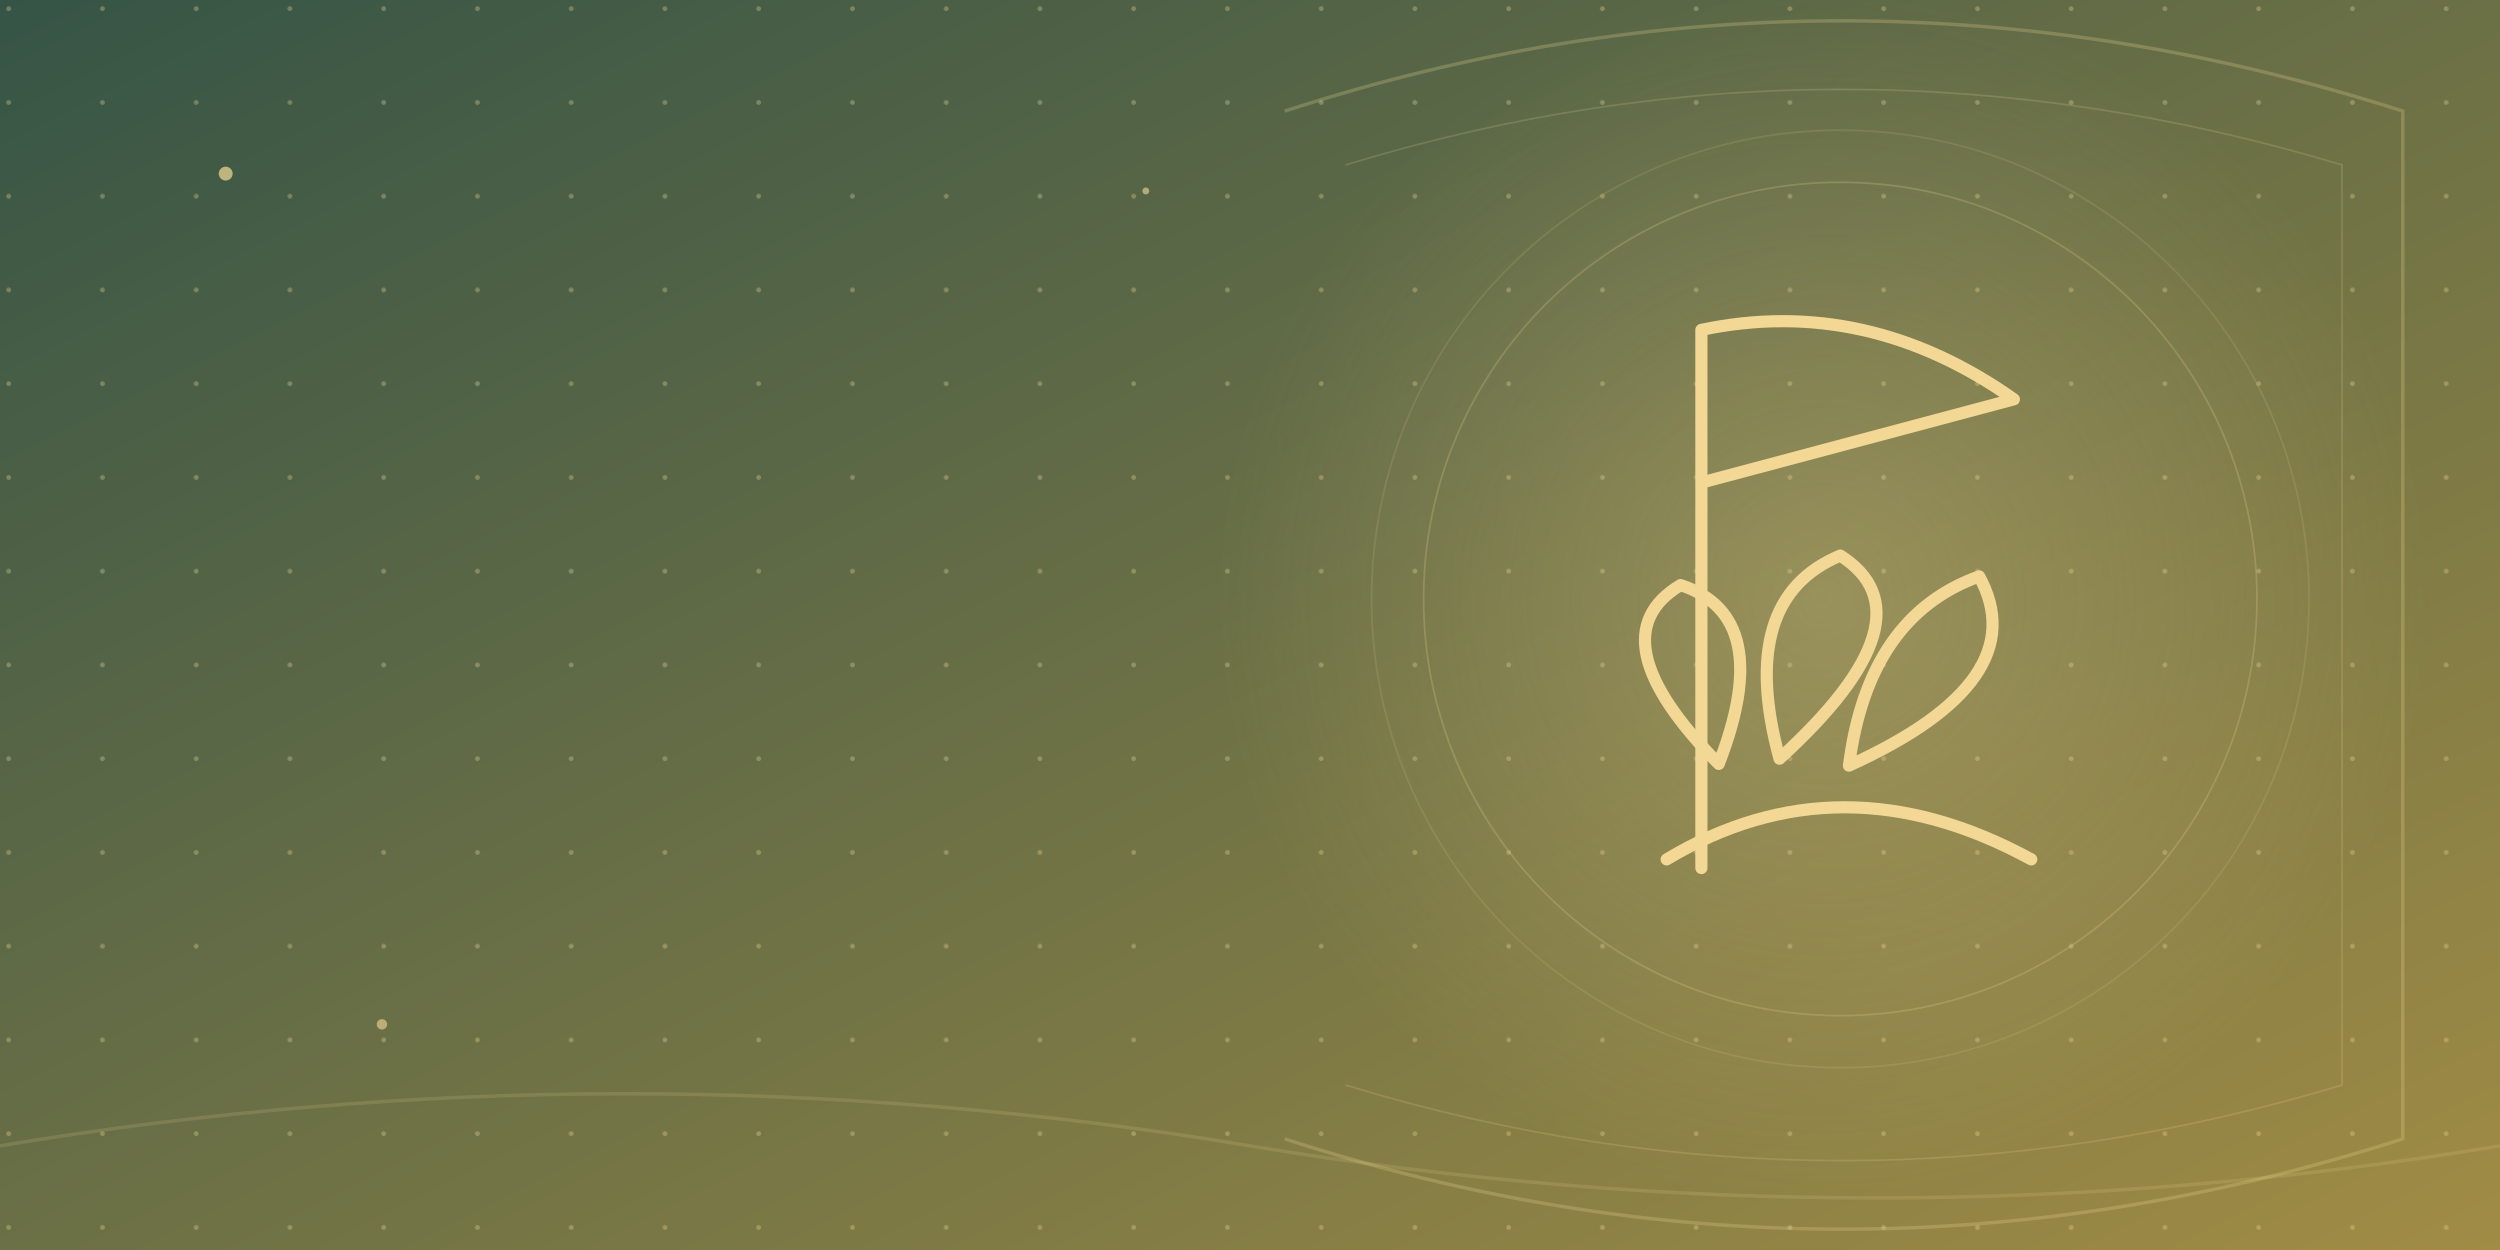
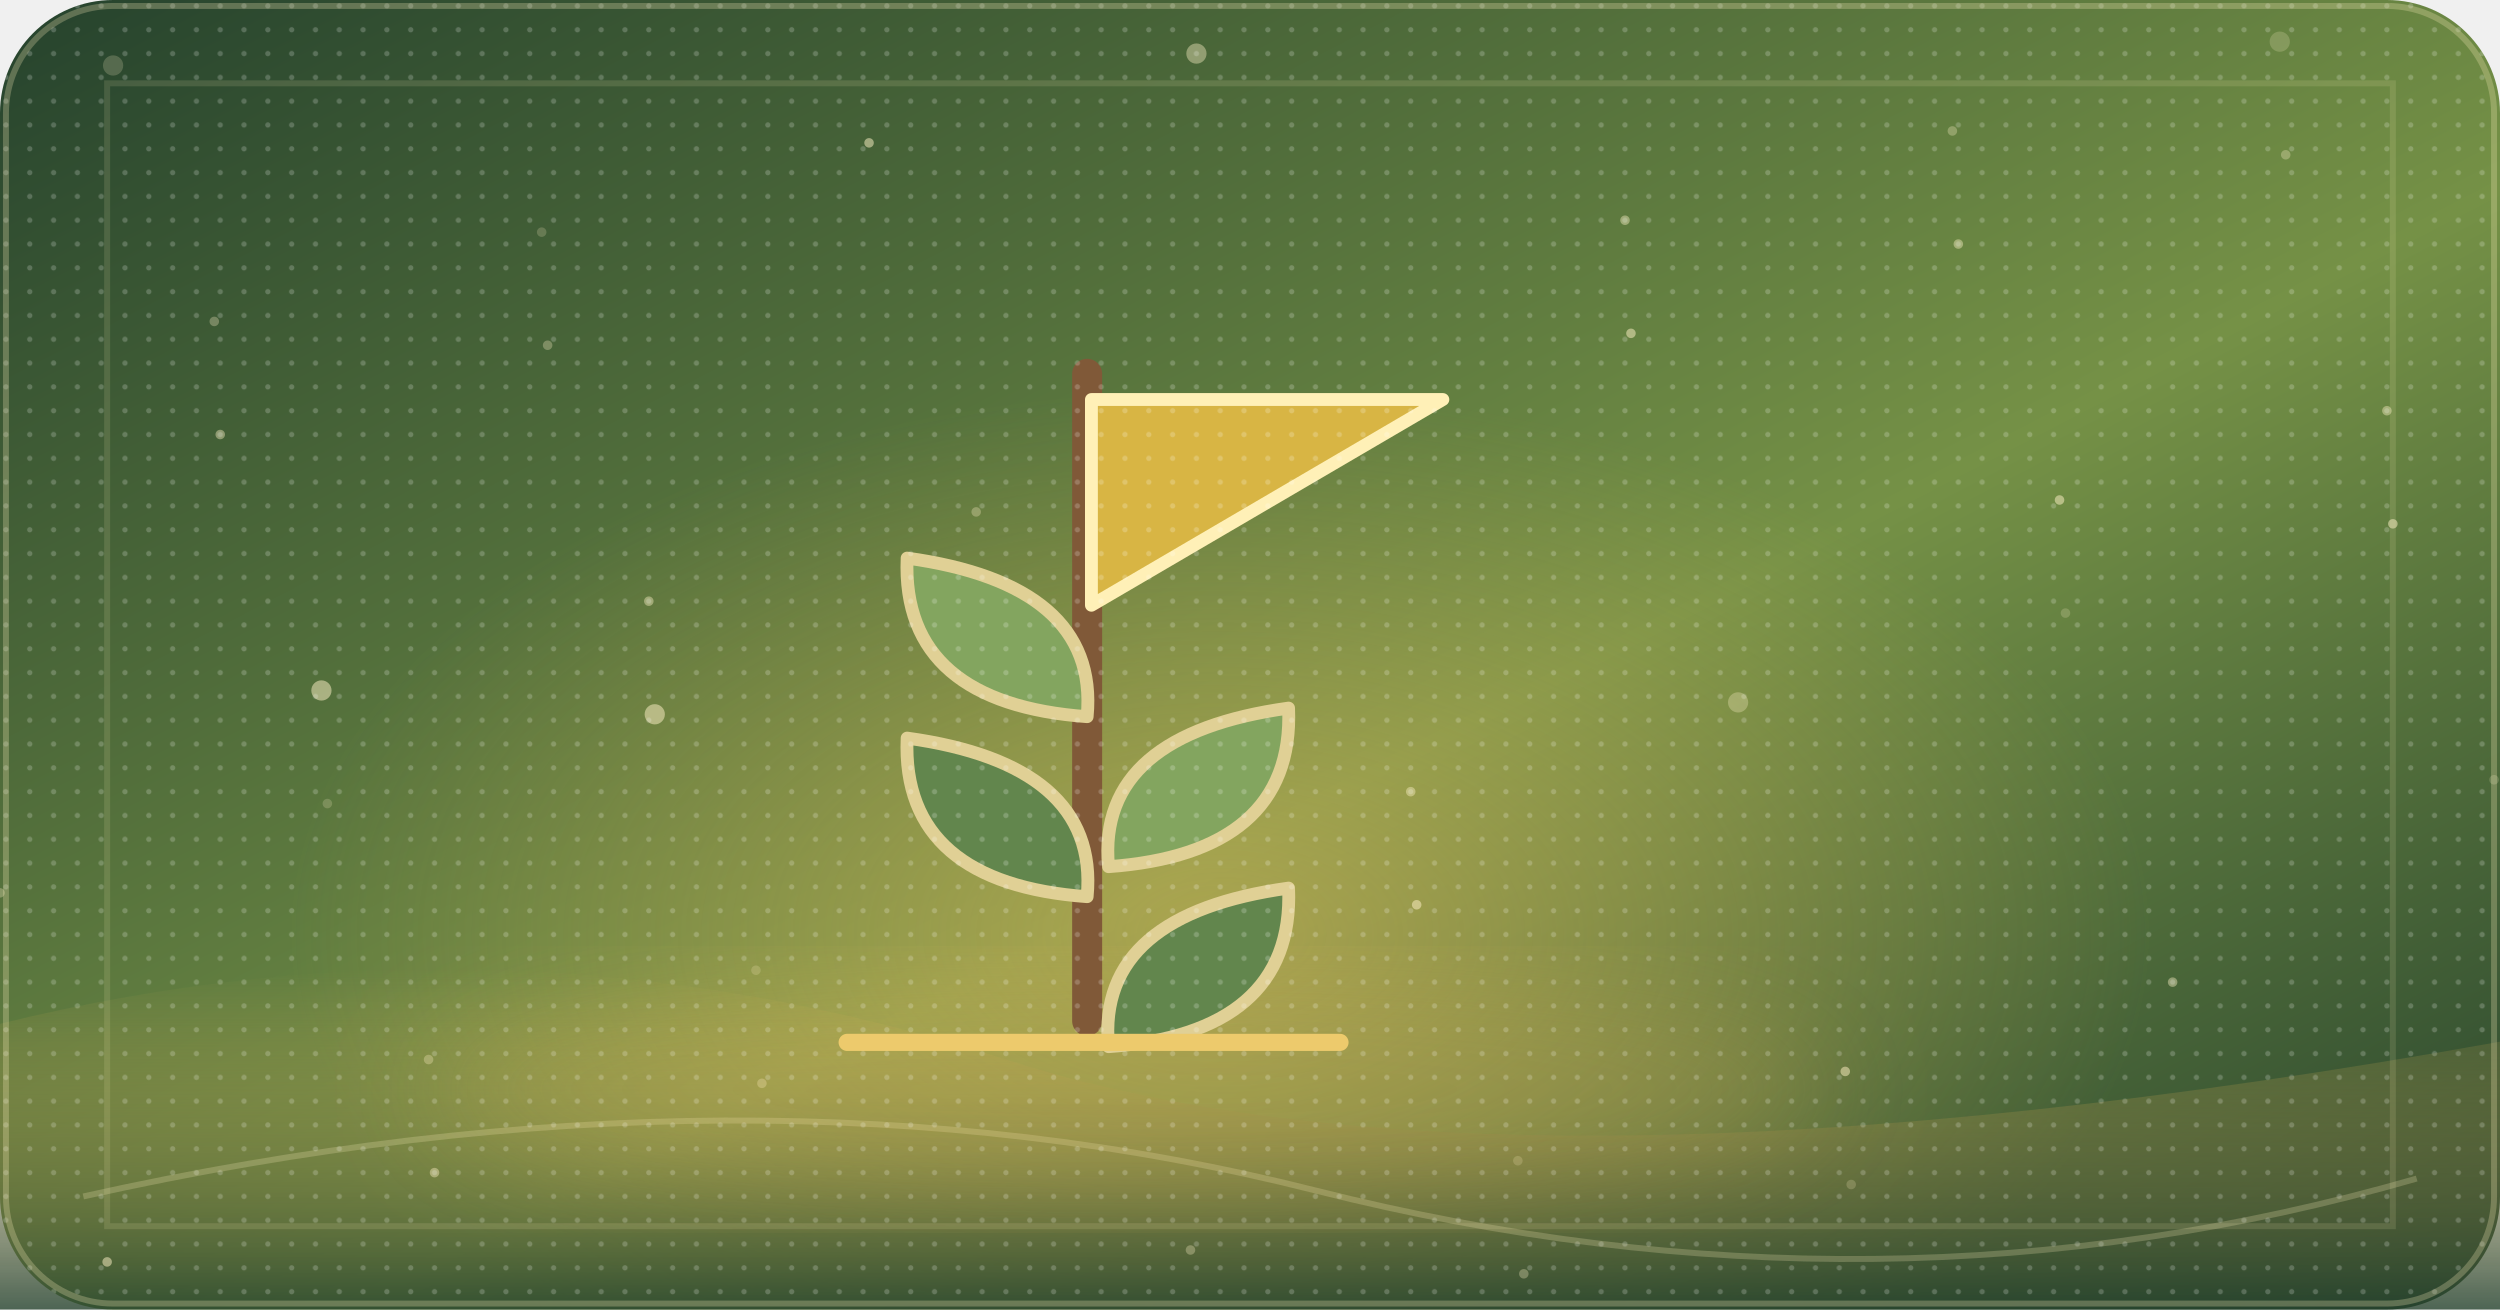
- <svg xmlns="http://www.w3.org/2000/svg" viewBox="0 0 1440 720" role="img" aria-label="Ugadi Gudi Padwa festival artwork">
+ <svg xmlns="http://www.w3.org/2000/svg" viewBox="0 0 420 220" role="img" aria-label="Ugadi Gudi Padwa festival artwork">
  <defs>
-     <linearGradient id="bg" x2="1" y2="1">
-       <stop stop-color="#355446" />
-       <stop offset="1" stop-color="#a18c45" />
+     <linearGradient id="bg" x1="0" y1="0" x2="1" y2="1">
+       <stop stop-color="#25422d" />
+       <stop offset=".57" stop-color="#759146" />
+       <stop offset="1" stop-color="#25422d" />
    </linearGradient>
-     <radialGradient id="glow">
-       <stop stop-color="#f3d895" stop-opacity=".28" />
-       <stop offset="1" stop-color="#f3d895" stop-opacity="0" />
+     <radialGradient id="halo">
+       <stop stop-color="#e9bd5b" stop-opacity=".48" />
+       <stop offset="1" stop-color="#e9bd5b" stop-opacity="0" />
    </radialGradient>
-     <pattern id="dots" width="54" height="54" patternUnits="userSpaceOnUse">
-       <circle cx="5" cy="5" r="1.4" fill="#f3d895" opacity=".32" />
+     <linearGradient id="ground" x1="0" y1="0" x2="0" y2="1">
+       <stop stop-color="#e9bd5b" stop-opacity="0" />
+       <stop offset="1" stop-color="#25422d" stop-opacity=".8" />
+     </linearGradient>
+     <filter id="glow">
+       <feGaussianBlur stdDeviation="9" />
+     </filter>
+     <pattern id="grain" width="4" height="4" patternUnits="userSpaceOnUse">
+       <circle cx="1" cy="1" r=".45" fill="#fff" opacity=".2" />
    </pattern>
  </defs>
-   <rect width="1440" height="720" fill="url(#bg)" />
-   <rect width="1440" height="720" fill="url(#dots)" />
-   <circle cx="1050" cy="345" r="350" fill="url(#glow)" />
-   <circle cx="1060" cy="345" r="240" fill="none" stroke="#f3d895" opacity=".22" />
-   <circle cx="1060" cy="345" r="270" fill="none" stroke="#f3d895" opacity=".13" />
-   <path d="M740 64 Q1060 -40 1384 64 V656 Q1060 760 740 656" fill="none" stroke="#f3d895" stroke-width="2" opacity=".24" />
-   <path d="M775 95 Q1060 8 1349 95 V625 Q1060 712 775 625" fill="none" stroke="#f3d895" opacity=".18" />
-   <g transform="translate(1060 345)" fill="none" stroke="#f3d895" stroke-width="7" stroke-linecap="round" stroke-linejoin="round">
-     <path d="M-80 -155 V155 M-80 -155 Q15 -175 100 -115 L-80 -67Z" />
-     <path d="M-100 150 Q0 90 110 150 M-70 95 Q-142 22 -92 -8 Q-37 10 -70 95 M-35 92 Q-60 0 0 -25 Q55 10 -35 92 M5 96 Q16 10 80 -13 Q113 47 5 96" />
+   <rect width="420" height="220" rx="19" fill="url(#bg)" />
+   <ellipse cx="205" cy="157" rx="156" ry="92" fill="url(#halo)" />
+   <path d="M0 172Q85 151 169 178t251-3v45H0Z" fill="url(#ground)" />
+   <path d="M14 201Q126 176 221 200t185-2" fill="none" stroke="#fff0bf" stroke-opacity=".22" />
+   <path d="M18 14h384v192H18z" fill="none" stroke="#fff0bf" stroke-opacity=".13" rx="17" />
+   <circle cx="19" cy="11" r="1.7" fill="#fff2c8" opacity=".2" />
+   <circle cx="92" cy="58" r="0.8" fill="#fff2c8" opacity=".3" />
+   <circle cx="165" cy="105" r="0.8" fill="#fff2c8" opacity=".4" />
+   <circle cx="238" cy="152" r="0.8" fill="#fff2c8" opacity=".5" />
+   <circle cx="311" cy="199" r="0.8" fill="#fff2c8" opacity=".2" />
+   <circle cx="384" cy="26" r="0.8" fill="#fff2c8" opacity=".3" />
+   <circle cx="37" cy="73" r="0.8" fill="#fff2c8" opacity=".4" />
+   <circle cx="110" cy="120" r="1.7" fill="#fff2c8" opacity=".5" />
+   <circle cx="183" cy="167" r="0.8" fill="#fff2c8" opacity=".2" />
+   <circle cx="256" cy="214" r="0.8" fill="#fff2c8" opacity=".3" />
+   <circle cx="329" cy="41" r="0.8" fill="#fff2c8" opacity=".4" />
+   <circle cx="402" cy="88" r="0.8" fill="#fff2c8" opacity=".5" />
+   <circle cx="55" cy="135" r="0.8" fill="#fff2c8" opacity=".2" />
+   <circle cx="128" cy="182" r="0.8" fill="#fff2c8" opacity=".3" />
+   <circle cx="201" cy="9" r="1.7" fill="#fff2c8" opacity=".4" />
+   <circle cx="274" cy="56" r="0.8" fill="#fff2c8" opacity=".5" />
+   <circle cx="347" cy="103" r="0.8" fill="#fff2c8" opacity=".2" />
+   <circle cx="0" cy="150" r="0.8" fill="#fff2c8" opacity=".3" />
+   <circle cx="73" cy="197" r="0.8" fill="#fff2c8" opacity=".4" />
+   <circle cx="146" cy="24" r="0.8" fill="#fff2c8" opacity=".5" />
+   <circle cx="219" cy="71" r="0.8" fill="#fff2c8" opacity=".2" />
+   <circle cx="292" cy="118" r="1.7" fill="#fff2c8" opacity=".3" />
+   <circle cx="365" cy="165" r="0.8" fill="#fff2c8" opacity=".4" />
+   <circle cx="18" cy="212" r="0.8" fill="#fff2c8" opacity=".5" />
+   <circle cx="91" cy="39" r="0.8" fill="#fff2c8" opacity=".2" />
+   <circle cx="164" cy="86" r="0.8" fill="#fff2c8" opacity=".3" />
+   <circle cx="237" cy="133" r="0.8" fill="#fff2c8" opacity=".4" />
+   <circle cx="310" cy="180" r="0.8" fill="#fff2c8" opacity=".5" />
+   <circle cx="383" cy="7" r="1.7" fill="#fff2c8" opacity=".2" />
+   <circle cx="36" cy="54" r="0.8" fill="#fff2c8" opacity=".3" />
+   <circle cx="109" cy="101" r="0.8" fill="#fff2c8" opacity=".4" />
+   <circle cx="182" cy="148" r="0.8" fill="#fff2c8" opacity=".5" />
+   <circle cx="255" cy="195" r="0.8" fill="#fff2c8" opacity=".2" />
+   <circle cx="328" cy="22" r="0.8" fill="#fff2c8" opacity=".3" />
+   <circle cx="401" cy="69" r="0.8" fill="#fff2c8" opacity=".4" />
+   <circle cx="54" cy="116" r="1.7" fill="#fff2c8" opacity=".5" />
+   <circle cx="127" cy="163" r="0.8" fill="#fff2c8" opacity=".2" />
+   <circle cx="200" cy="210" r="0.8" fill="#fff2c8" opacity=".3" />
+   <circle cx="273" cy="37" r="0.8" fill="#fff2c8" opacity=".4" />
+   <circle cx="346" cy="84" r="0.8" fill="#fff2c8" opacity=".5" />
+   <circle cx="419" cy="131" r="0.8" fill="#fff2c8" opacity=".2" />
+   <circle cx="72" cy="178" r="0.8" fill="#fff2c8" opacity=".3" />
+   <ellipse cx="190" cy="183" rx="118" ry="20" fill="#e9bd5b" opacity=".18" filter="url(#glow)" />
+   <g transform="translate(48 -2) scale(.72)" stroke-linecap="round" stroke-linejoin="round">
+     <path d="M187 241V90" stroke="#805938" stroke-width="7" />
+     <path d="M188 96h82l-82 48Z" fill="#d8b544" stroke="#fff0b7" stroke-width="3" />
+     <path d="M145 133c29 4 44 16 42 37-28-2-43-14-42-37Zm89 35c-29 4-44 16-42 37 28-2 43-14 42-37Z" fill="#83a55f" stroke="#e0d095" stroke-width="3" />
+     <path d="M145 175c29 4 44 16 42 37-28-2-43-14-42-37Zm89 35c-29 4-44 16-42 37 28-2 43-14 42-37Z" fill="#62864d" stroke="#e0d095" stroke-width="3" />
+     <path d="M131 246h115" stroke="#edca6c" stroke-width="4" />
  </g>
-   <path d="M0 660 Q360 600 720 660 T1440 660" fill="none" stroke="#f3d895" opacity=".15" stroke-width="2" />
-   <circle cx="130" cy="100" r="4" fill="#f3d895" opacity=".7" />
-   <circle cx="220" cy="590" r="3" fill="#f3d895" opacity=".6" />
-   <circle cx="660" cy="110" r="2" fill="#f3d895" opacity=".6" />
+   <rect width="420" height="220" rx="19" fill="url(#grain)" />
+   <rect x="1" y="1" width="418" height="218" rx="18" fill="none" stroke="#fff0bf" stroke-opacity=".26" />
</svg>
